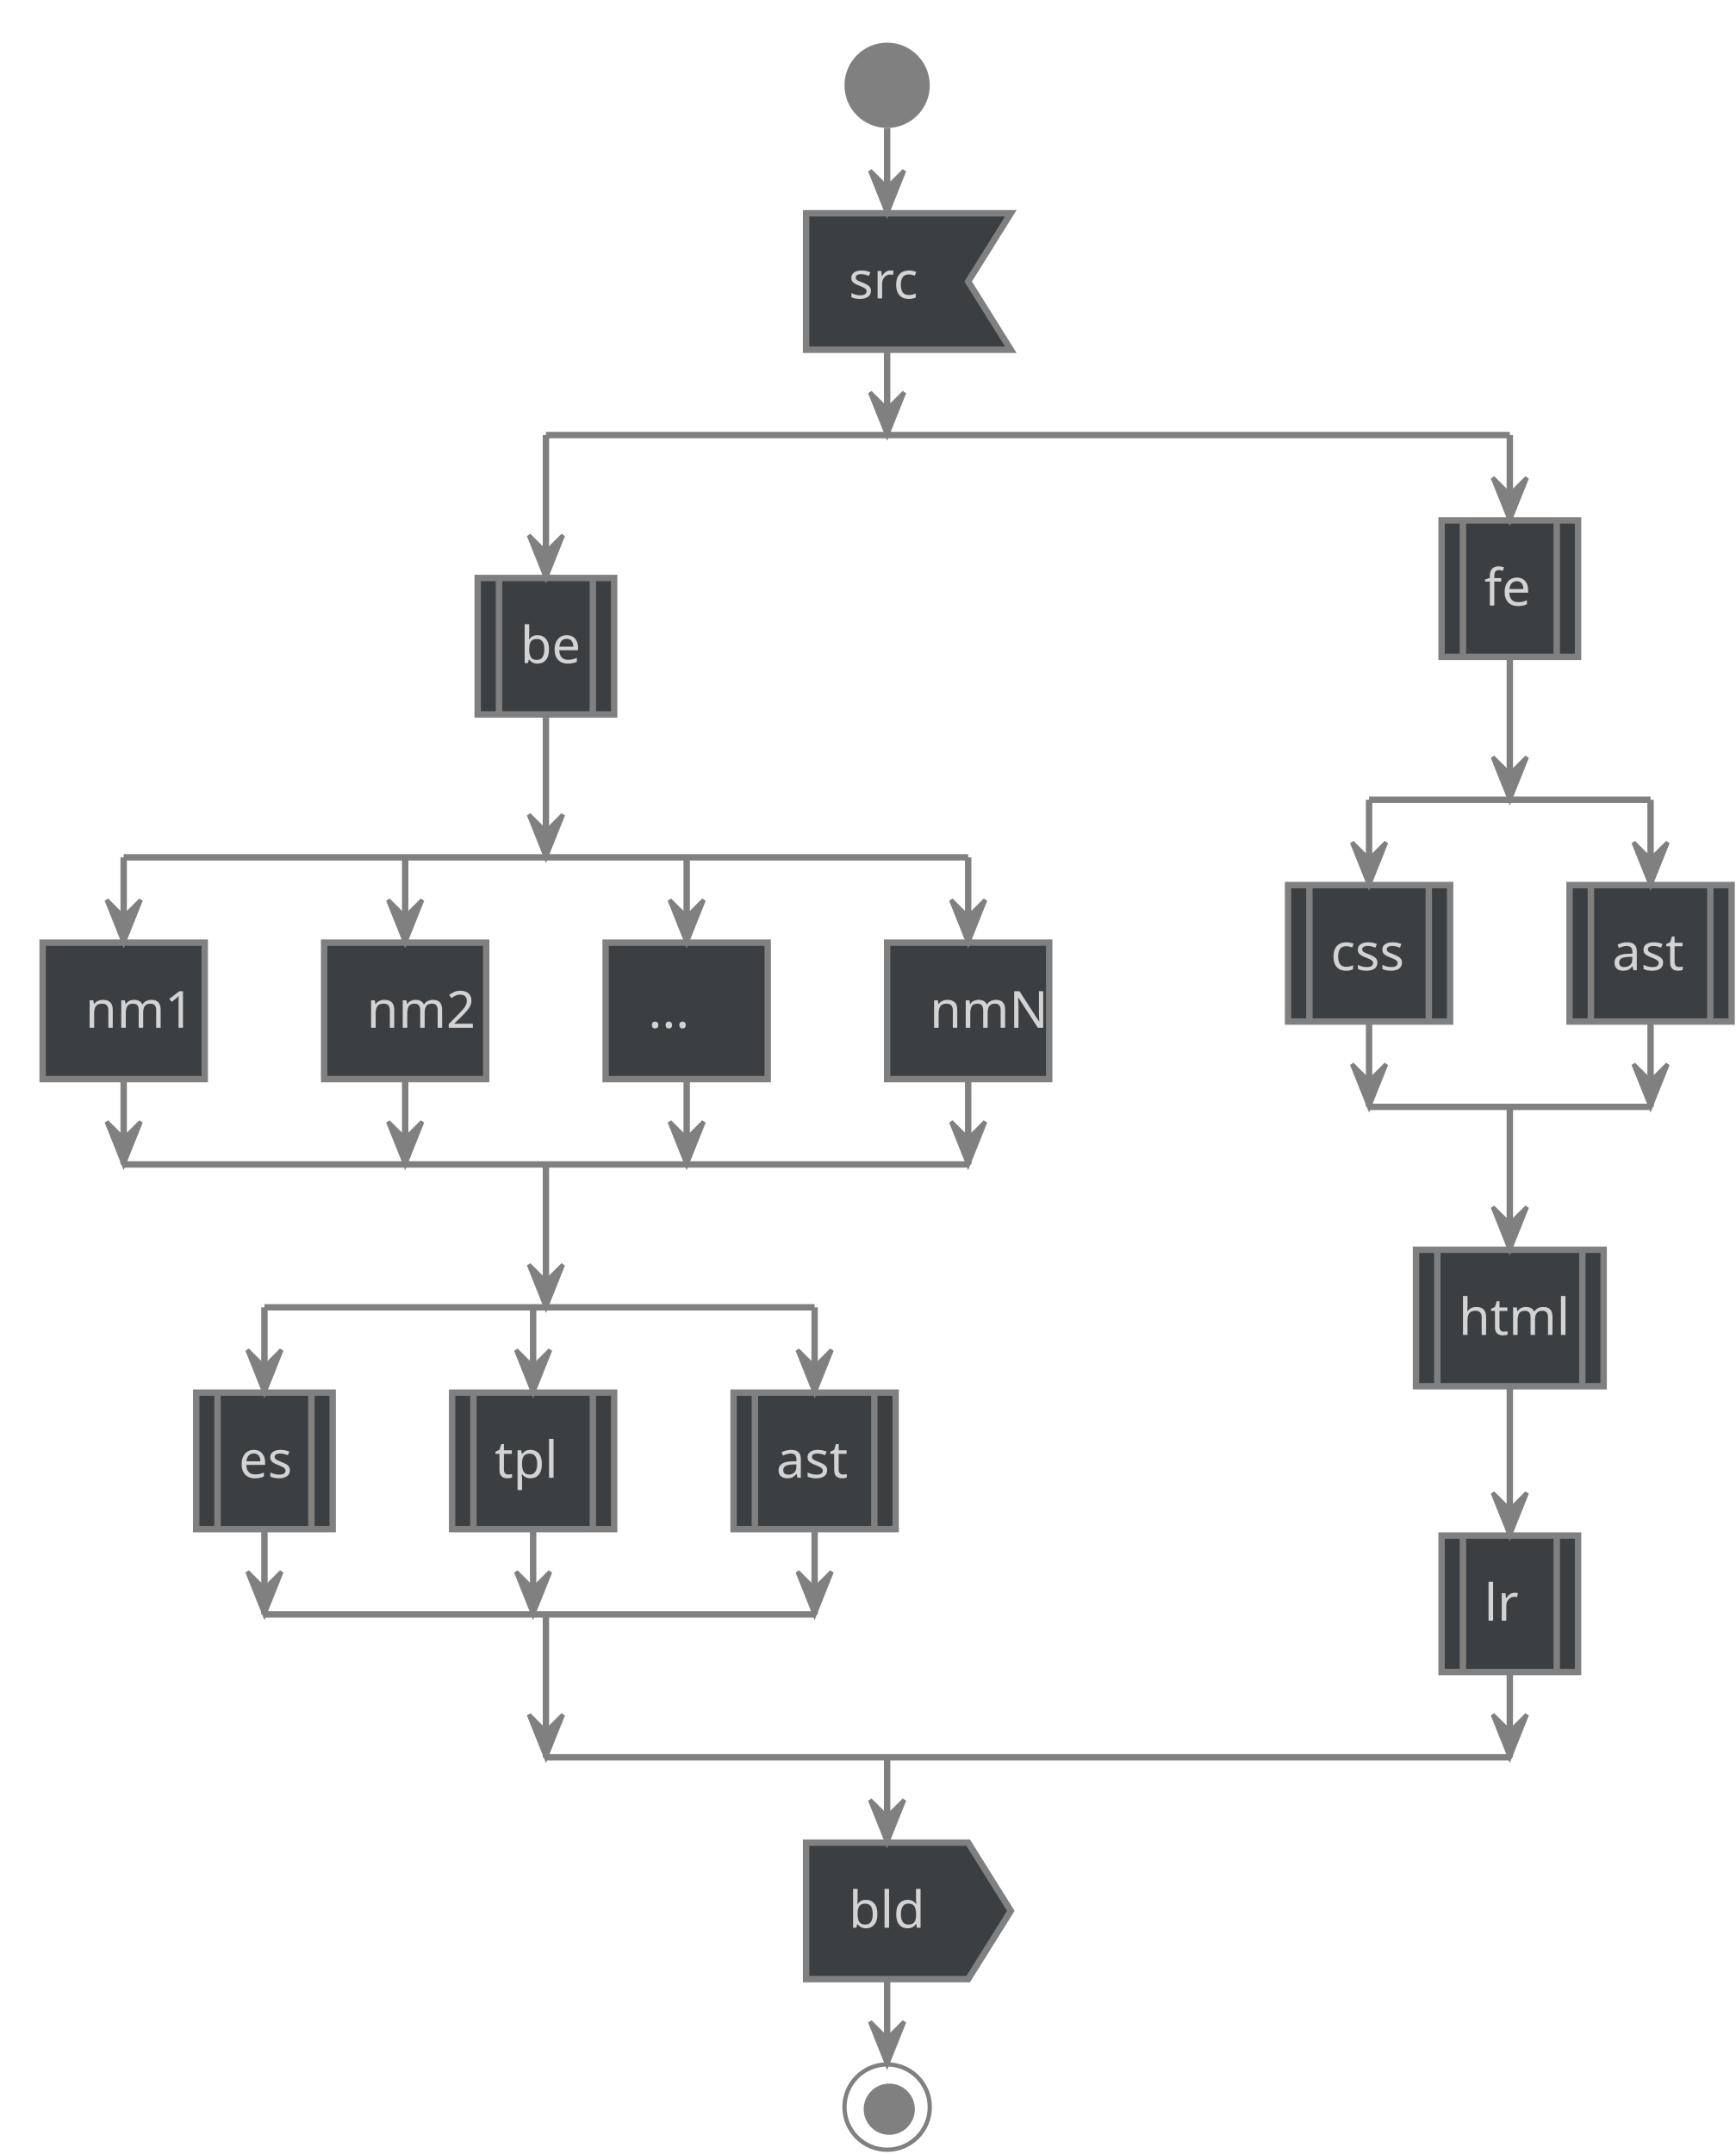
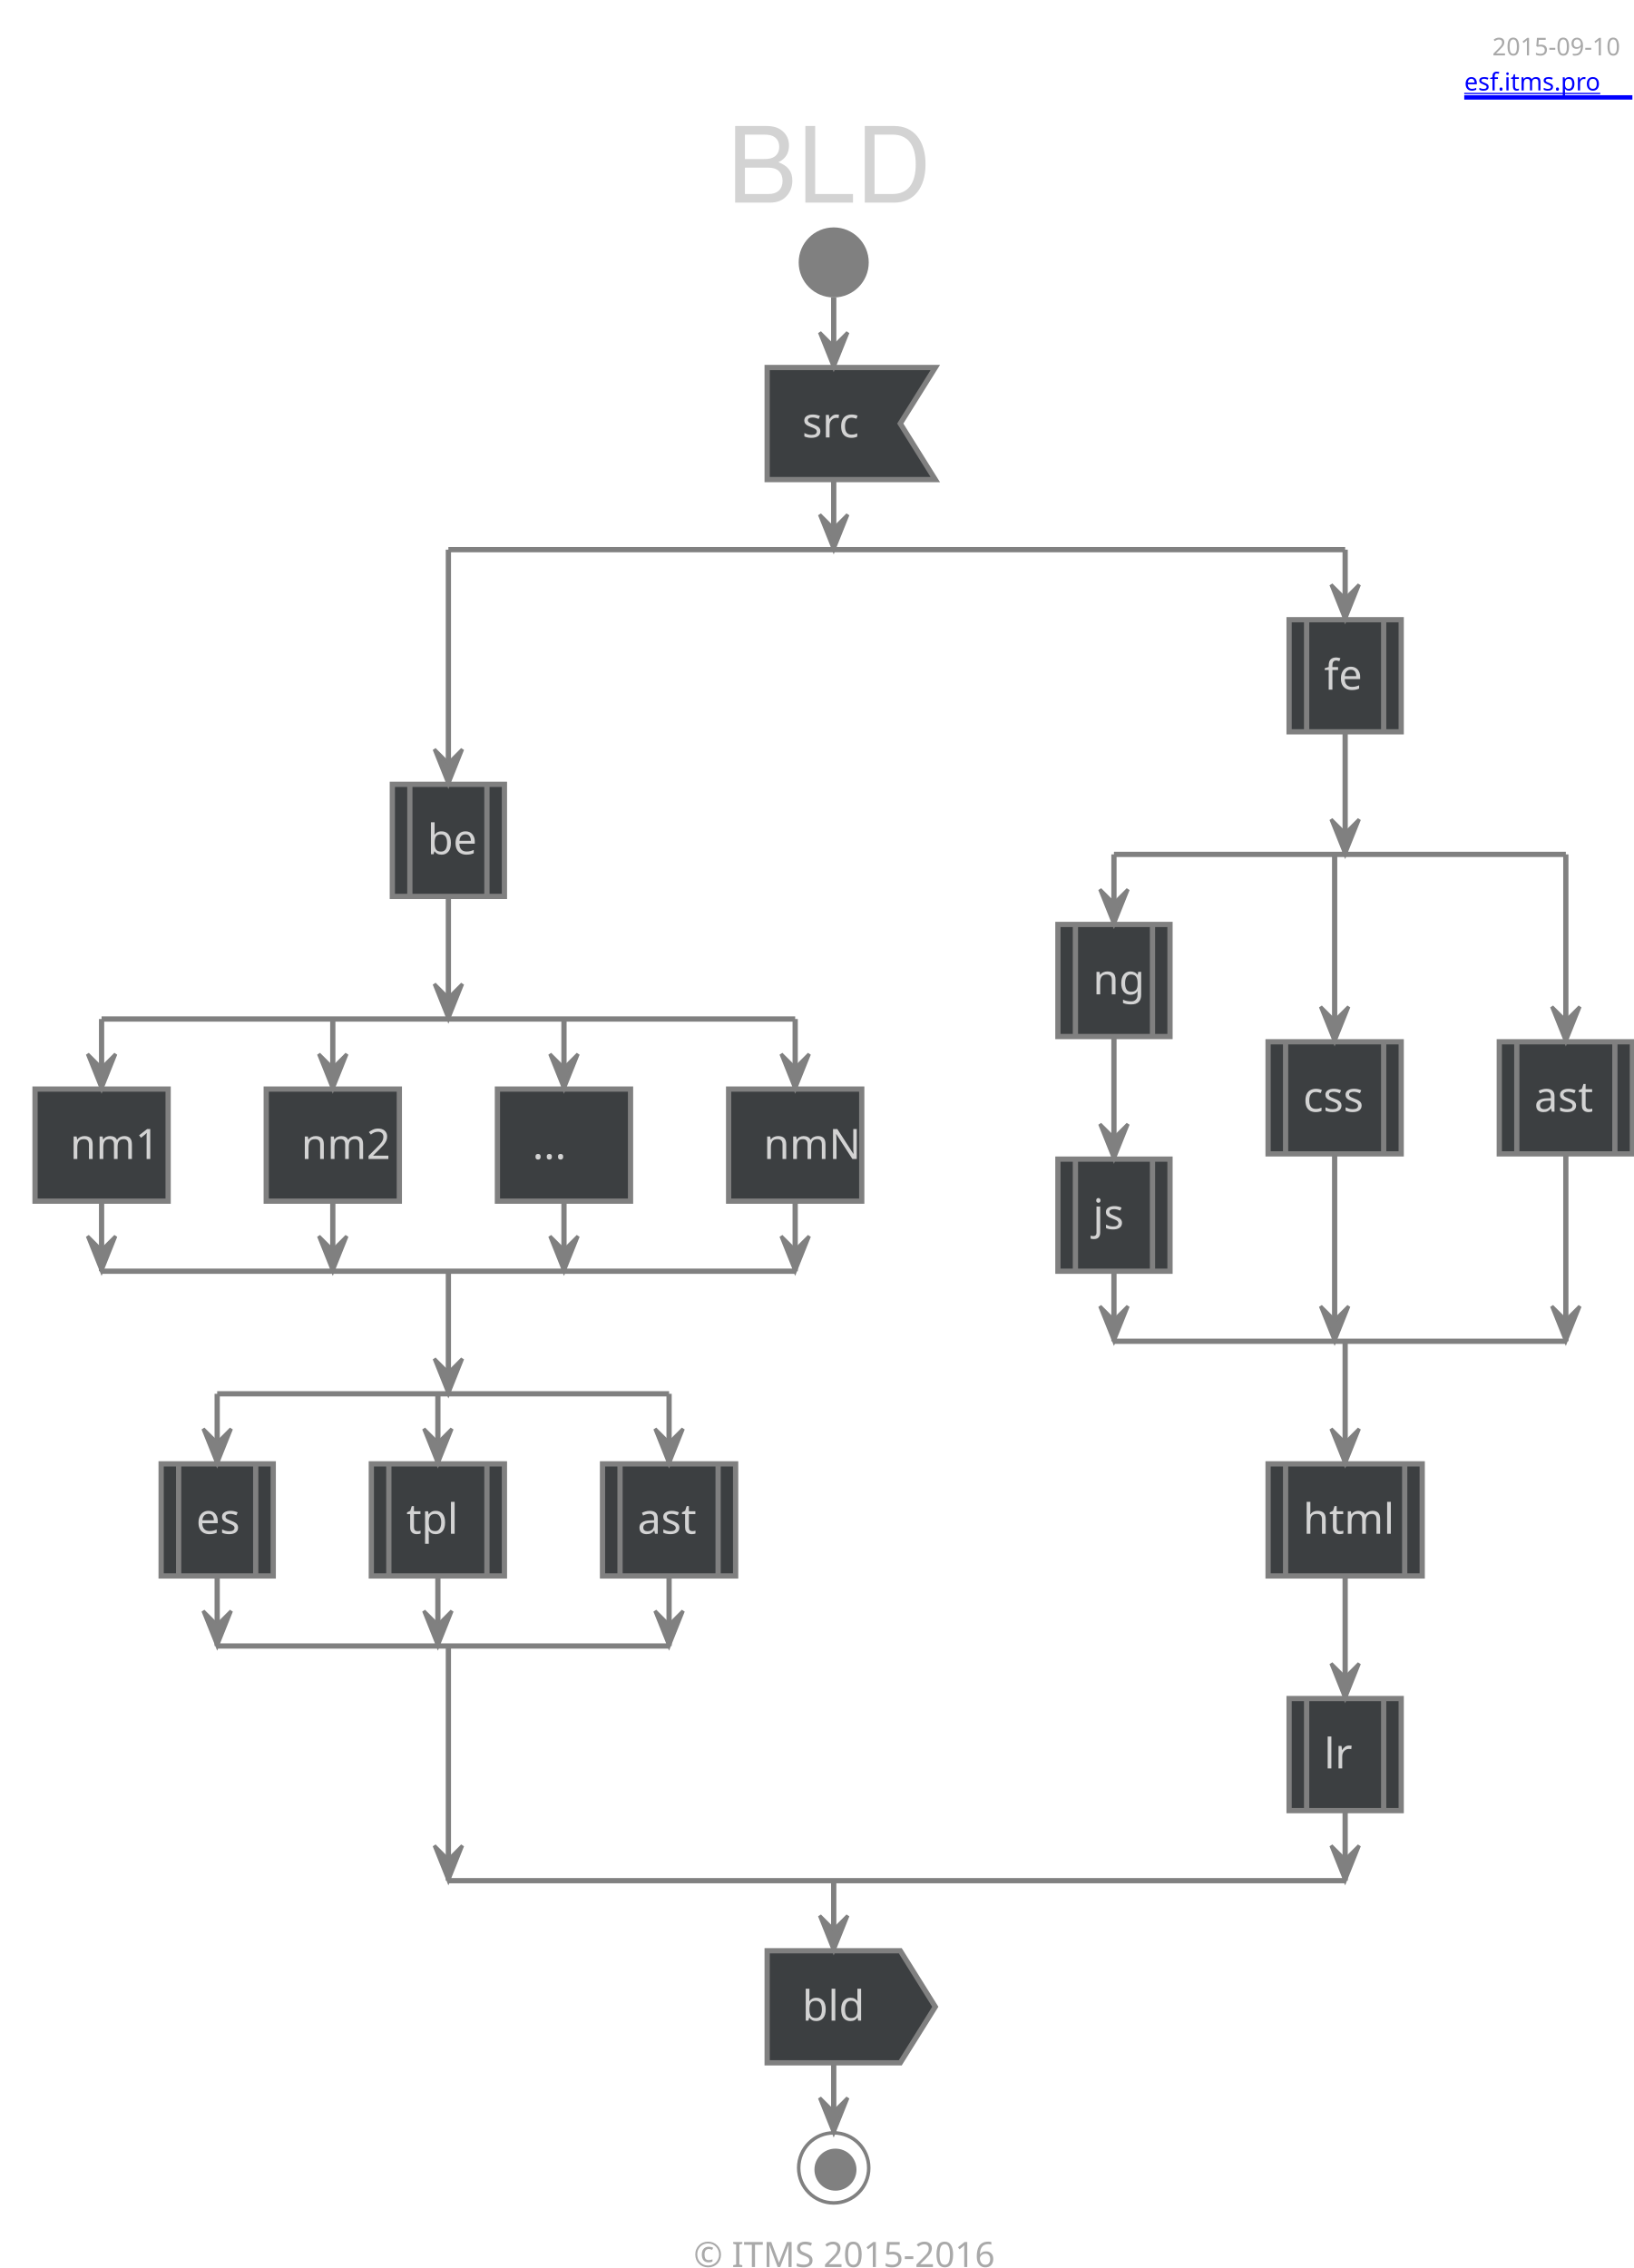
- <svg xmlns="http://www.w3.org/2000/svg" height="505px" style="width:407px;height:505px;background:#3C3F41;" version="1.1" viewBox="0 0 407 505" width="407px">
+ <svg xmlns="http://www.w3.org/2000/svg" xmlns:xlink="http://www.w3.org/1999/xlink" height="518.4px" style="width:373px;height:518px;background:#3C3F41;" version="1.1" viewBox="0 0 373 518" width="373.6px">
  <defs />
  <g>
-     <ellipse cx="208" cy="20" fill="#808080" rx="10" ry="10" style="stroke: none; stroke-width: 1.0;" />
-     <polygon fill="#3C3F41" points="189,50,237,50,227,66,237,82,189,82" style="stroke: #808080; stroke-width: 1.5;" />
-     <text fill="#D3D3D3" font-family="Ubuntu Mono" font-size="12" lengthAdjust="spacingAndGlyphs" textLength="18" x="199" y="69.96">src</text>
-     <rect fill="#3C3F41" height="32" style="stroke: #808080; stroke-width: 1.5;" width="32" x="112" y="135.5" />
-     <line style="stroke: #808080; stroke-width: 1.5;" x1="117" x2="117" y1="135.5" y2="167.5" />
-     <line style="stroke: #808080; stroke-width: 1.5;" x1="139" x2="139" y1="135.5" y2="167.5" />
-     <text fill="#D3D3D3" font-family="Ubuntu Mono" font-size="12" lengthAdjust="spacingAndGlyphs" textLength="12" x="122" y="155.46">be</text>
-     <rect fill="#3C3F41" height="32" style="stroke: #808080; stroke-width: 1.5;" width="38" x="10" y="221" />
-     <text fill="#D3D3D3" font-family="Ubuntu Mono" font-size="12" lengthAdjust="spacingAndGlyphs" textLength="18" x="20" y="240.96">nm1</text>
-     <rect fill="#3C3F41" height="32" style="stroke: #808080; stroke-width: 1.5;" width="38" x="76" y="221" />
-     <text fill="#D3D3D3" font-family="Ubuntu Mono" font-size="12" lengthAdjust="spacingAndGlyphs" textLength="18" x="86" y="240.96">nm2</text>
-     <rect fill="#3C3F41" height="32" style="stroke: #808080; stroke-width: 1.5;" width="38" x="142" y="221" />
-     <text fill="#D3D3D3" font-family="Ubuntu Mono" font-size="12" lengthAdjust="spacingAndGlyphs" textLength="18" x="152" y="240.96">...</text>
-     <rect fill="#3C3F41" height="32" style="stroke: #808080; stroke-width: 1.5;" width="38" x="208" y="221" />
-     <text fill="#D3D3D3" font-family="Ubuntu Mono" font-size="12" lengthAdjust="spacingAndGlyphs" textLength="18" x="218" y="240.96">nmN</text>
-     <rect fill="#3C3F41" height="32" style="stroke: #808080; stroke-width: 1.5;" width="32" x="46" y="326.5" />
-     <line style="stroke: #808080; stroke-width: 1.5;" x1="51" x2="51" y1="326.5" y2="358.5" />
-     <line style="stroke: #808080; stroke-width: 1.5;" x1="73" x2="73" y1="326.5" y2="358.5" />
-     <text fill="#D3D3D3" font-family="Ubuntu Mono" font-size="12" lengthAdjust="spacingAndGlyphs" textLength="12" x="56" y="346.46">es</text>
-     <rect fill="#3C3F41" height="32" style="stroke: #808080; stroke-width: 1.5;" width="38" x="106" y="326.5" />
-     <line style="stroke: #808080; stroke-width: 1.5;" x1="111" x2="111" y1="326.5" y2="358.5" />
-     <line style="stroke: #808080; stroke-width: 1.5;" x1="139" x2="139" y1="326.5" y2="358.5" />
-     <text fill="#D3D3D3" font-family="Ubuntu Mono" font-size="12" lengthAdjust="spacingAndGlyphs" textLength="18" x="116" y="346.46">tpl</text>
-     <rect fill="#3C3F41" height="32" style="stroke: #808080; stroke-width: 1.5;" width="38" x="172" y="326.5" />
-     <line style="stroke: #808080; stroke-width: 1.5;" x1="177" x2="177" y1="326.5" y2="358.5" />
-     <line style="stroke: #808080; stroke-width: 1.5;" x1="205" x2="205" y1="326.5" y2="358.5" />
-     <text fill="#D3D3D3" font-family="Ubuntu Mono" font-size="12" lengthAdjust="spacingAndGlyphs" textLength="18" x="182" y="346.46">ast</text>
-     <rect fill="#3C3F41" height="32" style="stroke: #808080; stroke-width: 1.5;" width="32" x="338" y="122" />
-     <line style="stroke: #808080; stroke-width: 1.5;" x1="343" x2="343" y1="122" y2="154" />
-     <line style="stroke: #808080; stroke-width: 1.5;" x1="365" x2="365" y1="122" y2="154" />
-     <text fill="#D3D3D3" font-family="Ubuntu Mono" font-size="12" lengthAdjust="spacingAndGlyphs" textLength="12" x="348" y="141.96">fe</text>
-     <rect fill="#3C3F41" height="32" style="stroke: #808080; stroke-width: 1.5;" width="38" x="302" y="207.5" />
-     <line style="stroke: #808080; stroke-width: 1.5;" x1="307" x2="307" y1="207.5" y2="239.5" />
-     <line style="stroke: #808080; stroke-width: 1.5;" x1="335" x2="335" y1="207.5" y2="239.5" />
-     <text fill="#D3D3D3" font-family="Ubuntu Mono" font-size="12" lengthAdjust="spacingAndGlyphs" textLength="18" x="312" y="227.46">css</text>
-     <rect fill="#3C3F41" height="32" style="stroke: #808080; stroke-width: 1.5;" width="38" x="368" y="207.5" />
-     <line style="stroke: #808080; stroke-width: 1.5;" x1="373" x2="373" y1="207.5" y2="239.5" />
-     <line style="stroke: #808080; stroke-width: 1.5;" x1="401" x2="401" y1="207.5" y2="239.5" />
-     <text fill="#D3D3D3" font-family="Ubuntu Mono" font-size="12" lengthAdjust="spacingAndGlyphs" textLength="18" x="378" y="227.46">ast</text>
-     <rect fill="#3C3F41" height="32" style="stroke: #808080; stroke-width: 1.5;" width="44" x="332" y="293" />
-     <line style="stroke: #808080; stroke-width: 1.5;" x1="337" x2="337" y1="293" y2="325" />
-     <line style="stroke: #808080; stroke-width: 1.5;" x1="371" x2="371" y1="293" y2="325" />
-     <text fill="#D3D3D3" font-family="Ubuntu Mono" font-size="12" lengthAdjust="spacingAndGlyphs" textLength="24" x="342" y="312.96">html</text>
-     <rect fill="#3C3F41" height="32" style="stroke: #808080; stroke-width: 1.5;" width="32" x="338" y="360" />
-     <line style="stroke: #808080; stroke-width: 1.5;" x1="343" x2="343" y1="360" y2="392" />
-     <line style="stroke: #808080; stroke-width: 1.5;" x1="365" x2="365" y1="360" y2="392" />
-     <text fill="#D3D3D3" font-family="Ubuntu Mono" font-size="12" lengthAdjust="spacingAndGlyphs" textLength="12" x="348" y="379.961">lr</text>
-     <polygon fill="#3C3F41" points="189,432,227,432,237,448,227,464.001,189,464.001" style="stroke: #808080; stroke-width: 1.5;" />
-     <text fill="#D3D3D3" font-family="Ubuntu Mono" font-size="12" lengthAdjust="spacingAndGlyphs" textLength="18" x="199" y="451.961">bld</text>
-     <ellipse cx="208" cy="494.001" fill="none" rx="10" ry="10" style="stroke: #808080; stroke-width: 1.0;" />
-     <ellipse cx="208.5" cy="494.501" fill="#808080" rx="6" ry="6" style="stroke: none; stroke-width: 1.0;" />
-     <line style="stroke: #808080; stroke-width: 1.5;" x1="208" x2="208" y1="30" y2="50" />
-     <polygon fill="#808080" points="204,40,208,50,212,40,208,44" style="stroke: #808080; stroke-width: 1.0;" />
-     <line style="stroke: #808080; stroke-width: 1.5;" x1="29" x2="29" y1="201" y2="221" />
-     <polygon fill="#808080" points="25,211,29,221,33,211,29,215" style="stroke: #808080; stroke-width: 1.0;" />
-     <line style="stroke: #808080; stroke-width: 1.5;" x1="29" x2="29" y1="253" y2="273" />
-     <polygon fill="#808080" points="25,263,29,273,33,263,29,267" style="stroke: #808080; stroke-width: 1.0;" />
-     <line style="stroke: #808080; stroke-width: 1.5;" x1="95" x2="95" y1="201" y2="221" />
-     <polygon fill="#808080" points="91,211,95,221,99,211,95,215" style="stroke: #808080; stroke-width: 1.0;" />
-     <line style="stroke: #808080; stroke-width: 1.5;" x1="95" x2="95" y1="253" y2="273" />
-     <polygon fill="#808080" points="91,263,95,273,99,263,95,267" style="stroke: #808080; stroke-width: 1.0;" />
-     <line style="stroke: #808080; stroke-width: 1.5;" x1="161" x2="161" y1="201" y2="221" />
-     <polygon fill="#808080" points="157,211,161,221,165,211,161,215" style="stroke: #808080; stroke-width: 1.0;" />
-     <line style="stroke: #808080; stroke-width: 1.5;" x1="161" x2="161" y1="253" y2="273" />
-     <polygon fill="#808080" points="157,263,161,273,165,263,161,267" style="stroke: #808080; stroke-width: 1.0;" />
-     <line style="stroke: #808080; stroke-width: 1.5;" x1="227" x2="227" y1="201" y2="221" />
-     <polygon fill="#808080" points="223,211,227,221,231,211,227,215" style="stroke: #808080; stroke-width: 1.0;" />
-     <line style="stroke: #808080; stroke-width: 1.5;" x1="227" x2="227" y1="253" y2="273" />
-     <polygon fill="#808080" points="223,263,227,273,231,263,227,267" style="stroke: #808080; stroke-width: 1.0;" />
-     <line style="stroke: #808080; stroke-width: 1.5;" x1="29" x2="227" y1="201" y2="201" />
-     <line style="stroke: #808080; stroke-width: 1.5;" x1="29" x2="227" y1="273" y2="273" />
-     <line style="stroke: #808080; stroke-width: 1.5;" x1="128" x2="128" y1="167.5" y2="201" />
-     <polygon fill="#808080" points="124,191,128,201,132,191,128,195" style="stroke: #808080; stroke-width: 1.0;" />
-     <line style="stroke: #808080; stroke-width: 1.5;" x1="62" x2="62" y1="306.5" y2="326.5" />
-     <polygon fill="#808080" points="58,316.5,62,326.5,66,316.5,62,320.5" style="stroke: #808080; stroke-width: 1.0;" />
-     <line style="stroke: #808080; stroke-width: 1.5;" x1="62" x2="62" y1="358.5" y2="378.5" />
-     <polygon fill="#808080" points="58,368.5,62,378.5,66,368.5,62,372.5" style="stroke: #808080; stroke-width: 1.0;" />
-     <line style="stroke: #808080; stroke-width: 1.5;" x1="125" x2="125" y1="306.5" y2="326.5" />
-     <polygon fill="#808080" points="121,316.5,125,326.5,129,316.5,125,320.5" style="stroke: #808080; stroke-width: 1.0;" />
-     <line style="stroke: #808080; stroke-width: 1.5;" x1="125" x2="125" y1="358.5" y2="378.5" />
-     <polygon fill="#808080" points="121,368.5,125,378.5,129,368.5,125,372.5" style="stroke: #808080; stroke-width: 1.0;" />
-     <line style="stroke: #808080; stroke-width: 1.5;" x1="191" x2="191" y1="306.5" y2="326.5" />
-     <polygon fill="#808080" points="187,316.5,191,326.5,195,316.5,191,320.5" style="stroke: #808080; stroke-width: 1.0;" />
-     <line style="stroke: #808080; stroke-width: 1.5;" x1="191" x2="191" y1="358.5" y2="378.5" />
-     <polygon fill="#808080" points="187,368.5,191,378.5,195,368.5,191,372.5" style="stroke: #808080; stroke-width: 1.0;" />
-     <line style="stroke: #808080; stroke-width: 1.5;" x1="62" x2="191" y1="306.5" y2="306.5" />
-     <line style="stroke: #808080; stroke-width: 1.5;" x1="62" x2="191" y1="378.5" y2="378.5" />
-     <line style="stroke: #808080; stroke-width: 1.5;" x1="128" x2="128" y1="273" y2="306.5" />
-     <polygon fill="#808080" points="124,296.5,128,306.5,132,296.5,128,300.5" style="stroke: #808080; stroke-width: 1.0;" />
-     <line style="stroke: #808080; stroke-width: 1.5;" x1="321" x2="321" y1="187.5" y2="207.5" />
-     <polygon fill="#808080" points="317,197.5,321,207.5,325,197.5,321,201.5" style="stroke: #808080; stroke-width: 1.0;" />
-     <line style="stroke: #808080; stroke-width: 1.5;" x1="321" x2="321" y1="239.5" y2="259.5" />
-     <polygon fill="#808080" points="317,249.5,321,259.5,325,249.5,321,253.5" style="stroke: #808080; stroke-width: 1.0;" />
-     <line style="stroke: #808080; stroke-width: 1.5;" x1="387" x2="387" y1="187.5" y2="207.5" />
-     <polygon fill="#808080" points="383,197.5,387,207.5,391,197.5,387,201.5" style="stroke: #808080; stroke-width: 1.0;" />
-     <line style="stroke: #808080; stroke-width: 1.5;" x1="387" x2="387" y1="239.5" y2="259.5" />
-     <polygon fill="#808080" points="383,249.5,387,259.5,391,249.5,387,253.5" style="stroke: #808080; stroke-width: 1.0;" />
-     <line style="stroke: #808080; stroke-width: 1.5;" x1="321" x2="387" y1="187.5" y2="187.5" />
-     <line style="stroke: #808080; stroke-width: 1.5;" x1="321" x2="387" y1="259.5" y2="259.5" />
-     <line style="stroke: #808080; stroke-width: 1.5;" x1="354" x2="354" y1="154" y2="187.5" />
-     <polygon fill="#808080" points="350,177.5,354,187.5,358,177.5,354,181.5" style="stroke: #808080; stroke-width: 1.0;" />
-     <line style="stroke: #808080; stroke-width: 1.5;" x1="354" x2="354" y1="259.5" y2="293" />
-     <polygon fill="#808080" points="350,283,354,293,358,283,354,287" style="stroke: #808080; stroke-width: 1.0;" />
-     <line style="stroke: #808080; stroke-width: 1.5;" x1="354" x2="354" y1="325" y2="360" />
-     <polygon fill="#808080" points="350,350,354,360,358,350,354,354" style="stroke: #808080; stroke-width: 1.0;" />
-     <line style="stroke: #808080; stroke-width: 1.5;" x1="128" x2="128" y1="102" y2="135.5" />
-     <polygon fill="#808080" points="124,125.5,128,135.5,132,125.5,128,129.5" style="stroke: #808080; stroke-width: 1.0;" />
-     <line style="stroke: #808080; stroke-width: 1.5;" x1="128" x2="128" y1="378.5" y2="412" />
-     <polygon fill="#808080" points="124,402,128,412,132,402,128,406" style="stroke: #808080; stroke-width: 1.0;" />
-     <line style="stroke: #808080; stroke-width: 1.5;" x1="354" x2="354" y1="102" y2="122" />
-     <polygon fill="#808080" points="350,112,354,122,358,112,354,116" style="stroke: #808080; stroke-width: 1.0;" />
-     <line style="stroke: #808080; stroke-width: 1.5;" x1="354" x2="354" y1="392" y2="412" />
-     <polygon fill="#808080" points="350,402,354,412,358,402,354,406" style="stroke: #808080; stroke-width: 1.0;" />
-     <line style="stroke: #808080; stroke-width: 1.5;" x1="128" x2="354" y1="102" y2="102" />
-     <line style="stroke: #808080; stroke-width: 1.5;" x1="128" x2="354" y1="412" y2="412" />
-     <line style="stroke: #808080; stroke-width: 1.5;" x1="208" x2="208" y1="82" y2="102" />
-     <polygon fill="#808080" points="204,92,208,102,212,92,208,96" style="stroke: #808080; stroke-width: 1.0;" />
-     <line style="stroke: #808080; stroke-width: 1.5;" x1="208" x2="208" y1="412" y2="432" />
-     <polygon fill="#808080" points="204,422,208,432,212,422,208,426" style="stroke: #808080; stroke-width: 1.0;" />
-     <line style="stroke: #808080; stroke-width: 1.5;" x1="208" x2="208" y1="464.001" y2="484.001" />
-     <polygon fill="#808080" points="204,474.001,208,484.001,212,474.001,208,478.001" style="stroke: #808080; stroke-width: 1.0;" />
+     <text fill="#A9A9A9" font-family="Ubuntu Mono" font-size="5.6" lengthAdjust="spacingAndGlyphs" textLength="32" x="340.8" y="12.648">2015-09-10</text>
+     <a target="_top" xlink:href="https://esf.itms.pro" xlink:title="https://esf.itms.pro">
+       <text fill="#0000FF" font-family="Ubuntu Mono" font-size="5.6" lengthAdjust="spacingAndGlyphs" text-decoration="underline" textLength="38.4" x="334.4" y="20.648">esf.itms.pro</text>
+       <line style="stroke: #0000FF; stroke-width: 1.0;" x1="334.4" x2="372.8" y1="22.248" y2="22.248" />
+     </a>
+     <text fill="#D3D3D3" font-family="Helvetica" font-size="24" lengthAdjust="spacingAndGlyphs" textLength="48.8" x="166" y="46.277">BLD</text>
+     <ellipse cx="190.4" cy="59.938" fill="#808080" rx="8" ry="8" style="stroke: none; stroke-width: 0.8;" />
+     <polygon fill="#3C3F41" points="175.2,83.938,213.6,83.938,205.6,96.737,213.6,109.538,175.2,109.538" style="stroke: #808080; stroke-width: 1.2;" />
+     <text fill="#D3D3D3" font-family="Ubuntu Mono" font-size="9.6" lengthAdjust="spacingAndGlyphs" textLength="14.4" x="183.2" y="99.906">src</text>
+     <rect fill="#3C3F41" height="25.6" style="stroke: #808080; stroke-width: 1.2;" width="25.6" x="89.6" y="179.138" />
+     <line style="stroke: #808080; stroke-width: 1.2;" x1="93.6" x2="93.6" y1="179.138" y2="204.738" />
+     <line style="stroke: #808080; stroke-width: 1.2;" x1="111.2" x2="111.2" y1="179.138" y2="204.738" />
+     <text fill="#D3D3D3" font-family="Ubuntu Mono" font-size="9.6" lengthAdjust="spacingAndGlyphs" textLength="9.6" x="97.6" y="195.106">be</text>
+     <rect fill="#3C3F41" height="25.6" style="stroke: #808080; stroke-width: 1.2;" width="30.4" x="8" y="248.738" />
+     <text fill="#D3D3D3" font-family="Ubuntu Mono" font-size="9.6" lengthAdjust="spacingAndGlyphs" textLength="14.4" x="16" y="264.706">nm1</text>
+     <rect fill="#3C3F41" height="25.6" style="stroke: #808080; stroke-width: 1.2;" width="30.4" x="60.8" y="248.738" />
+     <text fill="#D3D3D3" font-family="Ubuntu Mono" font-size="9.6" lengthAdjust="spacingAndGlyphs" textLength="14.4" x="68.8" y="264.706">nm2</text>
+     <rect fill="#3C3F41" height="25.6" style="stroke: #808080; stroke-width: 1.2;" width="30.4" x="113.6" y="248.738" />
+     <text fill="#D3D3D3" font-family="Ubuntu Mono" font-size="9.6" lengthAdjust="spacingAndGlyphs" textLength="14.4" x="121.6" y="264.706">...</text>
+     <rect fill="#3C3F41" height="25.6" style="stroke: #808080; stroke-width: 1.2;" width="30.4" x="166.4" y="248.738" />
+     <text fill="#D3D3D3" font-family="Ubuntu Mono" font-size="9.6" lengthAdjust="spacingAndGlyphs" textLength="14.4" x="174.4" y="264.706">nmN</text>
+     <rect fill="#3C3F41" height="25.6" style="stroke: #808080; stroke-width: 1.2;" width="25.6" x="36.8" y="334.338" />
+     <line style="stroke: #808080; stroke-width: 1.2;" x1="40.8" x2="40.8" y1="334.338" y2="359.938" />
+     <line style="stroke: #808080; stroke-width: 1.2;" x1="58.4" x2="58.4" y1="334.338" y2="359.938" />
+     <text fill="#D3D3D3" font-family="Ubuntu Mono" font-size="9.6" lengthAdjust="spacingAndGlyphs" textLength="9.6" x="44.8" y="350.306">es</text>
+     <rect fill="#3C3F41" height="25.6" style="stroke: #808080; stroke-width: 1.2;" width="30.4" x="84.8" y="334.338" />
+     <line style="stroke: #808080; stroke-width: 1.2;" x1="88.8" x2="88.8" y1="334.338" y2="359.938" />
+     <line style="stroke: #808080; stroke-width: 1.2;" x1="111.2" x2="111.2" y1="334.338" y2="359.938" />
+     <text fill="#D3D3D3" font-family="Ubuntu Mono" font-size="9.6" lengthAdjust="spacingAndGlyphs" textLength="14.4" x="92.8" y="350.306">tpl</text>
+     <rect fill="#3C3F41" height="25.6" style="stroke: #808080; stroke-width: 1.2;" width="30.4" x="137.6" y="334.338" />
+     <line style="stroke: #808080; stroke-width: 1.2;" x1="141.6" x2="141.6" y1="334.338" y2="359.938" />
+     <line style="stroke: #808080; stroke-width: 1.2;" x1="164" x2="164" y1="334.338" y2="359.938" />
+     <text fill="#D3D3D3" font-family="Ubuntu Mono" font-size="9.6" lengthAdjust="spacingAndGlyphs" textLength="14.4" x="145.6" y="350.306">ast</text>
+     <rect fill="#3C3F41" height="25.6" style="stroke: #808080; stroke-width: 1.2;" width="25.6" x="294.4" y="141.538" />
+     <line style="stroke: #808080; stroke-width: 1.2;" x1="298.4" x2="298.4" y1="141.538" y2="167.138" />
+     <line style="stroke: #808080; stroke-width: 1.2;" x1="316" x2="316" y1="141.538" y2="167.138" />
+     <text fill="#D3D3D3" font-family="Ubuntu Mono" font-size="9.6" lengthAdjust="spacingAndGlyphs" textLength="9.6" x="302.4" y="157.506">fe</text>
+     <rect fill="#3C3F41" height="25.6" style="stroke: #808080; stroke-width: 1.2;" width="25.6" x="241.6" y="211.138" />
+     <line style="stroke: #808080; stroke-width: 1.2;" x1="245.6" x2="245.6" y1="211.138" y2="236.738" />
+     <line style="stroke: #808080; stroke-width: 1.2;" x1="263.2" x2="263.2" y1="211.138" y2="236.738" />
+     <text fill="#D3D3D3" font-family="Ubuntu Mono" font-size="9.6" lengthAdjust="spacingAndGlyphs" textLength="9.6" x="249.6" y="227.106">ng</text>
+     <rect fill="#3C3F41" height="25.6" style="stroke: #808080; stroke-width: 1.2;" width="25.6" x="241.6" y="264.738" />
+     <line style="stroke: #808080; stroke-width: 1.2;" x1="245.6" x2="245.6" y1="264.738" y2="290.338" />
+     <line style="stroke: #808080; stroke-width: 1.2;" x1="263.2" x2="263.2" y1="264.738" y2="290.338" />
+     <text fill="#D3D3D3" font-family="Ubuntu Mono" font-size="9.6" lengthAdjust="spacingAndGlyphs" textLength="9.6" x="249.6" y="280.706">js</text>
+     <rect fill="#3C3F41" height="25.6" style="stroke: #808080; stroke-width: 1.2;" width="30.4" x="289.6" y="237.938" />
+     <line style="stroke: #808080; stroke-width: 1.2;" x1="293.6" x2="293.6" y1="237.938" y2="263.538" />
+     <line style="stroke: #808080; stroke-width: 1.2;" x1="316" x2="316" y1="237.938" y2="263.538" />
+     <text fill="#D3D3D3" font-family="Ubuntu Mono" font-size="9.6" lengthAdjust="spacingAndGlyphs" textLength="14.4" x="297.6" y="253.906">css</text>
+     <rect fill="#3C3F41" height="25.6" style="stroke: #808080; stroke-width: 1.2;" width="30.4" x="342.4" y="237.938" />
+     <line style="stroke: #808080; stroke-width: 1.2;" x1="346.4" x2="346.4" y1="237.938" y2="263.538" />
+     <line style="stroke: #808080; stroke-width: 1.2;" x1="368.8" x2="368.8" y1="237.938" y2="263.538" />
+     <text fill="#D3D3D3" font-family="Ubuntu Mono" font-size="9.6" lengthAdjust="spacingAndGlyphs" textLength="14.4" x="350.4" y="253.906">ast</text>
+     <rect fill="#3C3F41" height="25.6" style="stroke: #808080; stroke-width: 1.2;" width="35.2" x="289.6" y="334.338" />
+     <line style="stroke: #808080; stroke-width: 1.2;" x1="293.6" x2="293.6" y1="334.338" y2="359.938" />
+     <line style="stroke: #808080; stroke-width: 1.2;" x1="320.8" x2="320.8" y1="334.338" y2="359.938" />
+     <text fill="#D3D3D3" font-family="Ubuntu Mono" font-size="9.6" lengthAdjust="spacingAndGlyphs" textLength="19.2" x="297.6" y="350.306">html</text>
+     <rect fill="#3C3F41" height="25.6" style="stroke: #808080; stroke-width: 1.2;" width="25.6" x="294.4" y="387.938" />
+     <line style="stroke: #808080; stroke-width: 1.2;" x1="298.4" x2="298.4" y1="387.938" y2="413.538" />
+     <line style="stroke: #808080; stroke-width: 1.2;" x1="316" x2="316" y1="387.938" y2="413.538" />
+     <text fill="#D3D3D3" font-family="Ubuntu Mono" font-size="9.6" lengthAdjust="spacingAndGlyphs" textLength="9.6" x="302.4" y="403.906">lr</text>
+     <polygon fill="#3C3F41" points="175.2,445.538,205.6,445.538,213.6,458.338,205.6,471.138,175.2,471.138" style="stroke: #808080; stroke-width: 1.2;" />
+     <text fill="#D3D3D3" font-family="Ubuntu Mono" font-size="9.6" lengthAdjust="spacingAndGlyphs" textLength="14.4" x="183.2" y="461.506">bld</text>
+     <ellipse cx="190.4" cy="495.138" fill="none" rx="8" ry="8" style="stroke: #808080; stroke-width: 0.8;" />
+     <ellipse cx="190.8" cy="495.538" fill="#808080" rx="4.8" ry="4.8" style="stroke: none; stroke-width: 0.8;" />
+     <line style="stroke: #808080; stroke-width: 1.2;" x1="190.4" x2="190.4" y1="67.938" y2="83.938" />
+     <polygon fill="#808080" points="187.2,75.938,190.4,83.938,193.6,75.938,190.4,79.138" style="stroke: #808080; stroke-width: 0.8;" />
+     <line style="stroke: #808080; stroke-width: 1.2;" x1="23.2" x2="23.2" y1="232.738" y2="248.738" />
+     <polygon fill="#808080" points="20,240.738,23.2,248.738,26.4,240.738,23.2,243.938" style="stroke: #808080; stroke-width: 0.8;" />
+     <line style="stroke: #808080; stroke-width: 1.2;" x1="23.2" x2="23.2" y1="274.338" y2="290.338" />
+     <polygon fill="#808080" points="20,282.338,23.2,290.338,26.4,282.338,23.2,285.538" style="stroke: #808080; stroke-width: 0.8;" />
+     <line style="stroke: #808080; stroke-width: 1.2;" x1="76" x2="76" y1="232.738" y2="248.738" />
+     <polygon fill="#808080" points="72.8,240.738,76,248.738,79.2,240.738,76,243.938" style="stroke: #808080; stroke-width: 0.8;" />
+     <line style="stroke: #808080; stroke-width: 1.2;" x1="76" x2="76" y1="274.338" y2="290.338" />
+     <polygon fill="#808080" points="72.8,282.338,76,290.338,79.2,282.338,76,285.538" style="stroke: #808080; stroke-width: 0.8;" />
+     <line style="stroke: #808080; stroke-width: 1.2;" x1="128.8" x2="128.8" y1="232.738" y2="248.738" />
+     <polygon fill="#808080" points="125.6,240.738,128.8,248.738,132,240.738,128.8,243.938" style="stroke: #808080; stroke-width: 0.8;" />
+     <line style="stroke: #808080; stroke-width: 1.2;" x1="128.8" x2="128.8" y1="274.338" y2="290.338" />
+     <polygon fill="#808080" points="125.6,282.338,128.8,290.338,132,282.338,128.8,285.538" style="stroke: #808080; stroke-width: 0.8;" />
+     <line style="stroke: #808080; stroke-width: 1.2;" x1="181.6" x2="181.6" y1="232.738" y2="248.738" />
+     <polygon fill="#808080" points="178.4,240.738,181.6,248.738,184.8,240.738,181.6,243.938" style="stroke: #808080; stroke-width: 0.8;" />
+     <line style="stroke: #808080; stroke-width: 1.2;" x1="181.6" x2="181.6" y1="274.338" y2="290.338" />
+     <polygon fill="#808080" points="178.4,282.338,181.6,290.338,184.8,282.338,181.6,285.538" style="stroke: #808080; stroke-width: 0.8;" />
+     <line style="stroke: #808080; stroke-width: 1.2;" x1="23.2" x2="181.6" y1="232.738" y2="232.738" />
+     <line style="stroke: #808080; stroke-width: 1.2;" x1="23.2" x2="181.6" y1="290.338" y2="290.338" />
+     <line style="stroke: #808080; stroke-width: 1.2;" x1="102.4" x2="102.4" y1="204.738" y2="232.738" />
+     <polygon fill="#808080" points="99.2,224.738,102.4,232.738,105.6,224.738,102.4,227.938" style="stroke: #808080; stroke-width: 0.8;" />
+     <line style="stroke: #808080; stroke-width: 1.2;" x1="49.6" x2="49.6" y1="318.338" y2="334.338" />
+     <polygon fill="#808080" points="46.4,326.338,49.6,334.338,52.8,326.338,49.6,329.538" style="stroke: #808080; stroke-width: 0.8;" />
+     <line style="stroke: #808080; stroke-width: 1.2;" x1="49.6" x2="49.6" y1="359.938" y2="375.938" />
+     <polygon fill="#808080" points="46.4,367.938,49.6,375.938,52.8,367.938,49.6,371.138" style="stroke: #808080; stroke-width: 0.8;" />
+     <line style="stroke: #808080; stroke-width: 1.2;" x1="100" x2="100" y1="318.338" y2="334.338" />
+     <polygon fill="#808080" points="96.8,326.338,100,334.338,103.2,326.338,100,329.538" style="stroke: #808080; stroke-width: 0.8;" />
+     <line style="stroke: #808080; stroke-width: 1.2;" x1="100" x2="100" y1="359.938" y2="375.938" />
+     <polygon fill="#808080" points="96.8,367.938,100,375.938,103.2,367.938,100,371.138" style="stroke: #808080; stroke-width: 0.8;" />
+     <line style="stroke: #808080; stroke-width: 1.2;" x1="152.8" x2="152.8" y1="318.338" y2="334.338" />
+     <polygon fill="#808080" points="149.6,326.338,152.8,334.338,156,326.338,152.8,329.538" style="stroke: #808080; stroke-width: 0.8;" />
+     <line style="stroke: #808080; stroke-width: 1.2;" x1="152.8" x2="152.8" y1="359.938" y2="375.938" />
+     <polygon fill="#808080" points="149.6,367.938,152.8,375.938,156,367.938,152.8,371.138" style="stroke: #808080; stroke-width: 0.8;" />
+     <line style="stroke: #808080; stroke-width: 1.2;" x1="49.6" x2="152.8" y1="318.338" y2="318.338" />
+     <line style="stroke: #808080; stroke-width: 1.2;" x1="49.6" x2="152.8" y1="375.938" y2="375.938" />
+     <line style="stroke: #808080; stroke-width: 1.2;" x1="102.4" x2="102.4" y1="290.338" y2="318.338" />
+     <polygon fill="#808080" points="99.2,310.338,102.4,318.338,105.6,310.338,102.4,313.538" style="stroke: #808080; stroke-width: 0.8;" />
+     <line style="stroke: #808080; stroke-width: 1.2;" x1="254.4" x2="254.4" y1="236.738" y2="264.738" />
+     <polygon fill="#808080" points="251.2,256.738,254.4,264.738,257.6,256.738,254.4,259.938" style="stroke: #808080; stroke-width: 0.8;" />
+     <line style="stroke: #808080; stroke-width: 1.2;" x1="254.4" x2="254.4" y1="195.138" y2="211.138" />
+     <polygon fill="#808080" points="251.2,203.138,254.4,211.138,257.6,203.138,254.4,206.338" style="stroke: #808080; stroke-width: 0.8;" />
+     <line style="stroke: #808080; stroke-width: 1.2;" x1="254.4" x2="254.4" y1="290.338" y2="306.338" />
+     <polygon fill="#808080" points="251.2,298.338,254.4,306.338,257.6,298.338,254.4,301.538" style="stroke: #808080; stroke-width: 0.8;" />
+     <line style="stroke: #808080; stroke-width: 1.2;" x1="304.8" x2="304.8" y1="195.138" y2="237.938" />
+     <polygon fill="#808080" points="301.6,229.938,304.8,237.938,308,229.938,304.8,233.138" style="stroke: #808080; stroke-width: 0.8;" />
+     <line style="stroke: #808080; stroke-width: 1.2;" x1="304.8" x2="304.8" y1="263.538" y2="306.338" />
+     <polygon fill="#808080" points="301.6,298.338,304.8,306.338,308,298.338,304.8,301.538" style="stroke: #808080; stroke-width: 0.8;" />
+     <line style="stroke: #808080; stroke-width: 1.2;" x1="357.6" x2="357.6" y1="195.138" y2="237.938" />
+     <polygon fill="#808080" points="354.4,229.938,357.6,237.938,360.8,229.938,357.6,233.138" style="stroke: #808080; stroke-width: 0.8;" />
+     <line style="stroke: #808080; stroke-width: 1.2;" x1="357.6" x2="357.6" y1="263.538" y2="306.338" />
+     <polygon fill="#808080" points="354.4,298.338,357.6,306.338,360.8,298.338,357.6,301.538" style="stroke: #808080; stroke-width: 0.8;" />
+     <line style="stroke: #808080; stroke-width: 1.2;" x1="254.4" x2="357.6" y1="195.138" y2="195.138" />
+     <line style="stroke: #808080; stroke-width: 1.2;" x1="254.4" x2="357.6" y1="306.338" y2="306.338" />
+     <line style="stroke: #808080; stroke-width: 1.2;" x1="307.2" x2="307.2" y1="167.138" y2="195.138" />
+     <polygon fill="#808080" points="304,187.138,307.2,195.138,310.4,187.138,307.2,190.338" style="stroke: #808080; stroke-width: 0.8;" />
+     <line style="stroke: #808080; stroke-width: 1.2;" x1="307.2" x2="307.2" y1="306.338" y2="334.338" />
+     <polygon fill="#808080" points="304,326.338,307.2,334.338,310.4,326.338,307.2,329.538" style="stroke: #808080; stroke-width: 0.8;" />
+     <line style="stroke: #808080; stroke-width: 1.2;" x1="307.2" x2="307.2" y1="359.938" y2="387.938" />
+     <polygon fill="#808080" points="304,379.938,307.2,387.938,310.4,379.938,307.2,383.138" style="stroke: #808080; stroke-width: 0.8;" />
+     <line style="stroke: #808080; stroke-width: 1.2;" x1="102.4" x2="102.4" y1="125.538" y2="179.138" />
+     <polygon fill="#808080" points="99.2,171.138,102.4,179.138,105.6,171.138,102.4,174.338" style="stroke: #808080; stroke-width: 0.8;" />
+     <line style="stroke: #808080; stroke-width: 1.2;" x1="102.4" x2="102.4" y1="375.938" y2="429.538" />
+     <polygon fill="#808080" points="99.2,421.538,102.4,429.538,105.6,421.538,102.4,424.738" style="stroke: #808080; stroke-width: 0.8;" />
+     <line style="stroke: #808080; stroke-width: 1.2;" x1="307.2" x2="307.2" y1="125.538" y2="141.538" />
+     <polygon fill="#808080" points="304,133.538,307.2,141.538,310.4,133.538,307.2,136.738" style="stroke: #808080; stroke-width: 0.8;" />
+     <line style="stroke: #808080; stroke-width: 1.2;" x1="307.2" x2="307.2" y1="413.538" y2="429.538" />
+     <polygon fill="#808080" points="304,421.538,307.2,429.538,310.4,421.538,307.2,424.738" style="stroke: #808080; stroke-width: 0.8;" />
+     <line style="stroke: #808080; stroke-width: 1.2;" x1="102.4" x2="307.2" y1="125.538" y2="125.538" />
+     <line style="stroke: #808080; stroke-width: 1.2;" x1="102.4" x2="307.2" y1="429.538" y2="429.538" />
+     <line style="stroke: #808080; stroke-width: 1.2;" x1="190.4" x2="190.4" y1="109.538" y2="125.538" />
+     <polygon fill="#808080" points="187.2,117.538,190.4,125.538,193.6,117.538,190.4,120.738" style="stroke: #808080; stroke-width: 0.8;" />
+     <line style="stroke: #808080; stroke-width: 1.2;" x1="190.4" x2="190.4" y1="429.538" y2="445.538" />
+     <polygon fill="#808080" points="187.2,437.538,190.4,445.538,193.6,437.538,190.4,440.738" style="stroke: #808080; stroke-width: 0.8;" />
+     <line style="stroke: #808080; stroke-width: 1.2;" x1="190.4" x2="190.4" y1="471.138" y2="487.138" />
+     <polygon fill="#808080" points="187.2,479.138,190.4,487.138,193.6,479.138,190.4,482.338" style="stroke: #808080; stroke-width: 0.8;" />
+     <text fill="#A9A9A9" font-family="Ubuntu Mono" font-size="8" lengthAdjust="spacingAndGlyphs" textLength="0" x="192.4" y="509.778" />
+     <text fill="#A9A9A9" font-family="Ubuntu Mono" font-size="8" lengthAdjust="spacingAndGlyphs" textLength="64" x="158.4" y="517.778">© ITMS 2015-2016</text>
  </g>
</svg>
